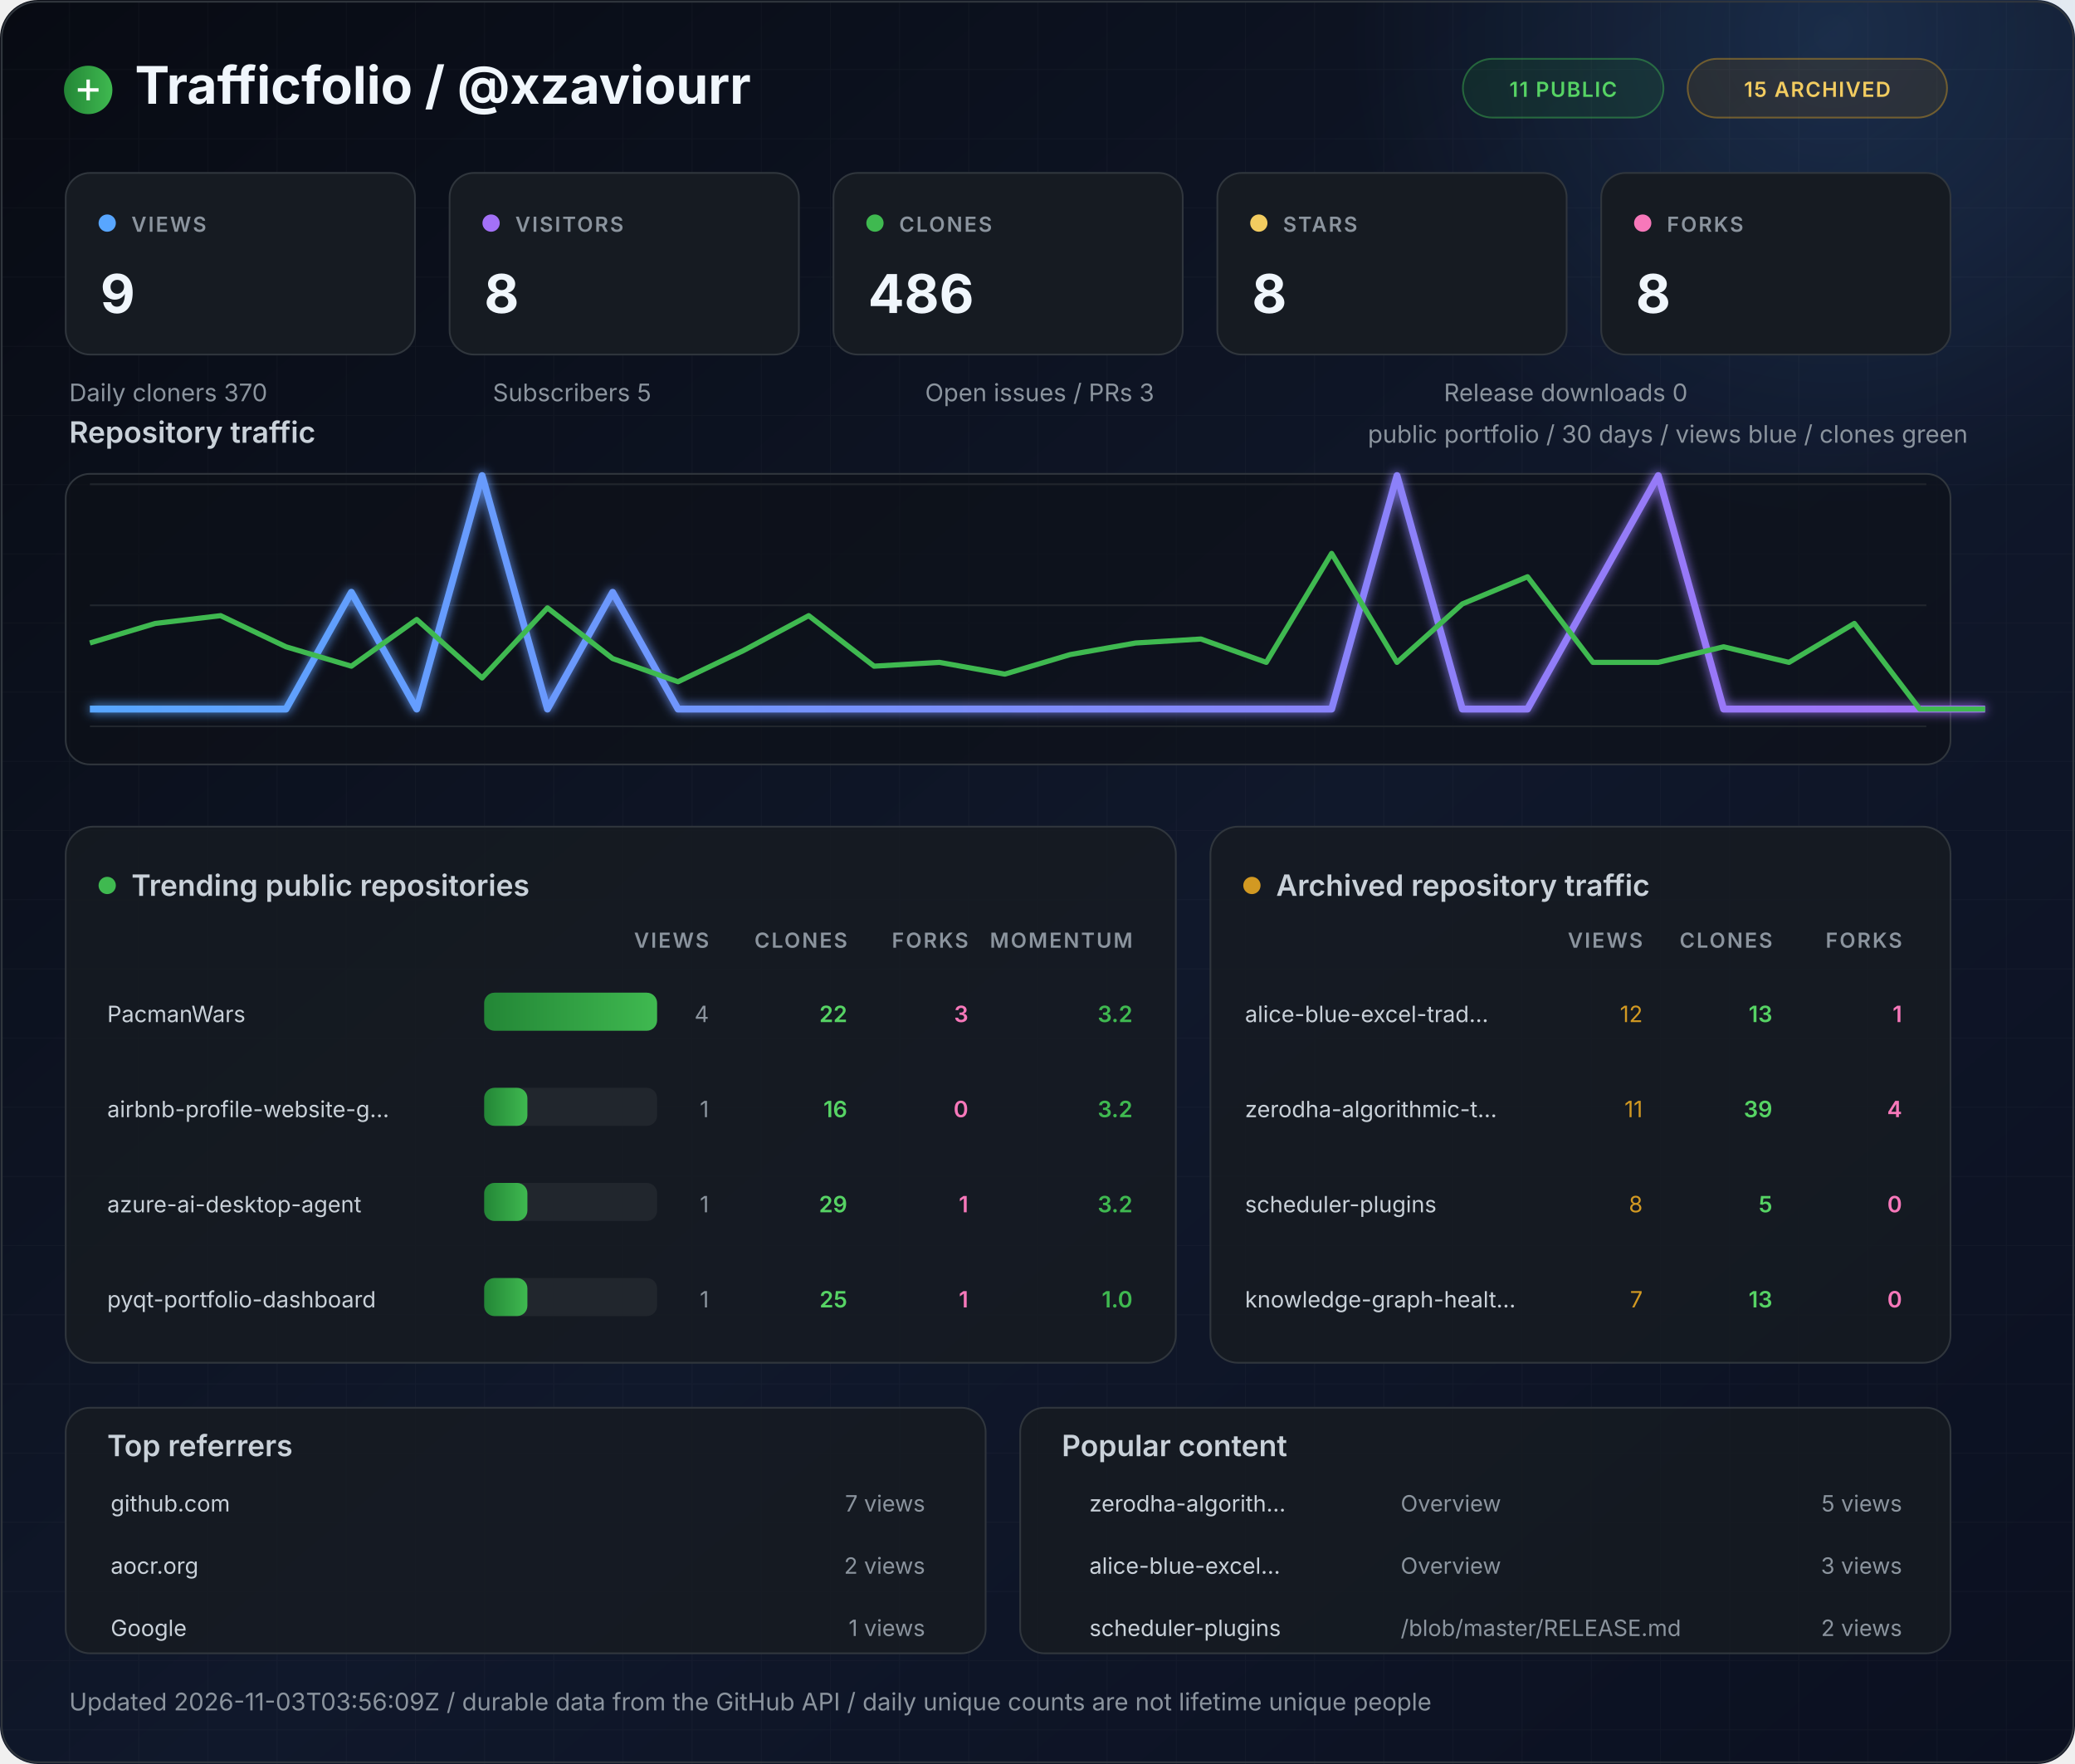
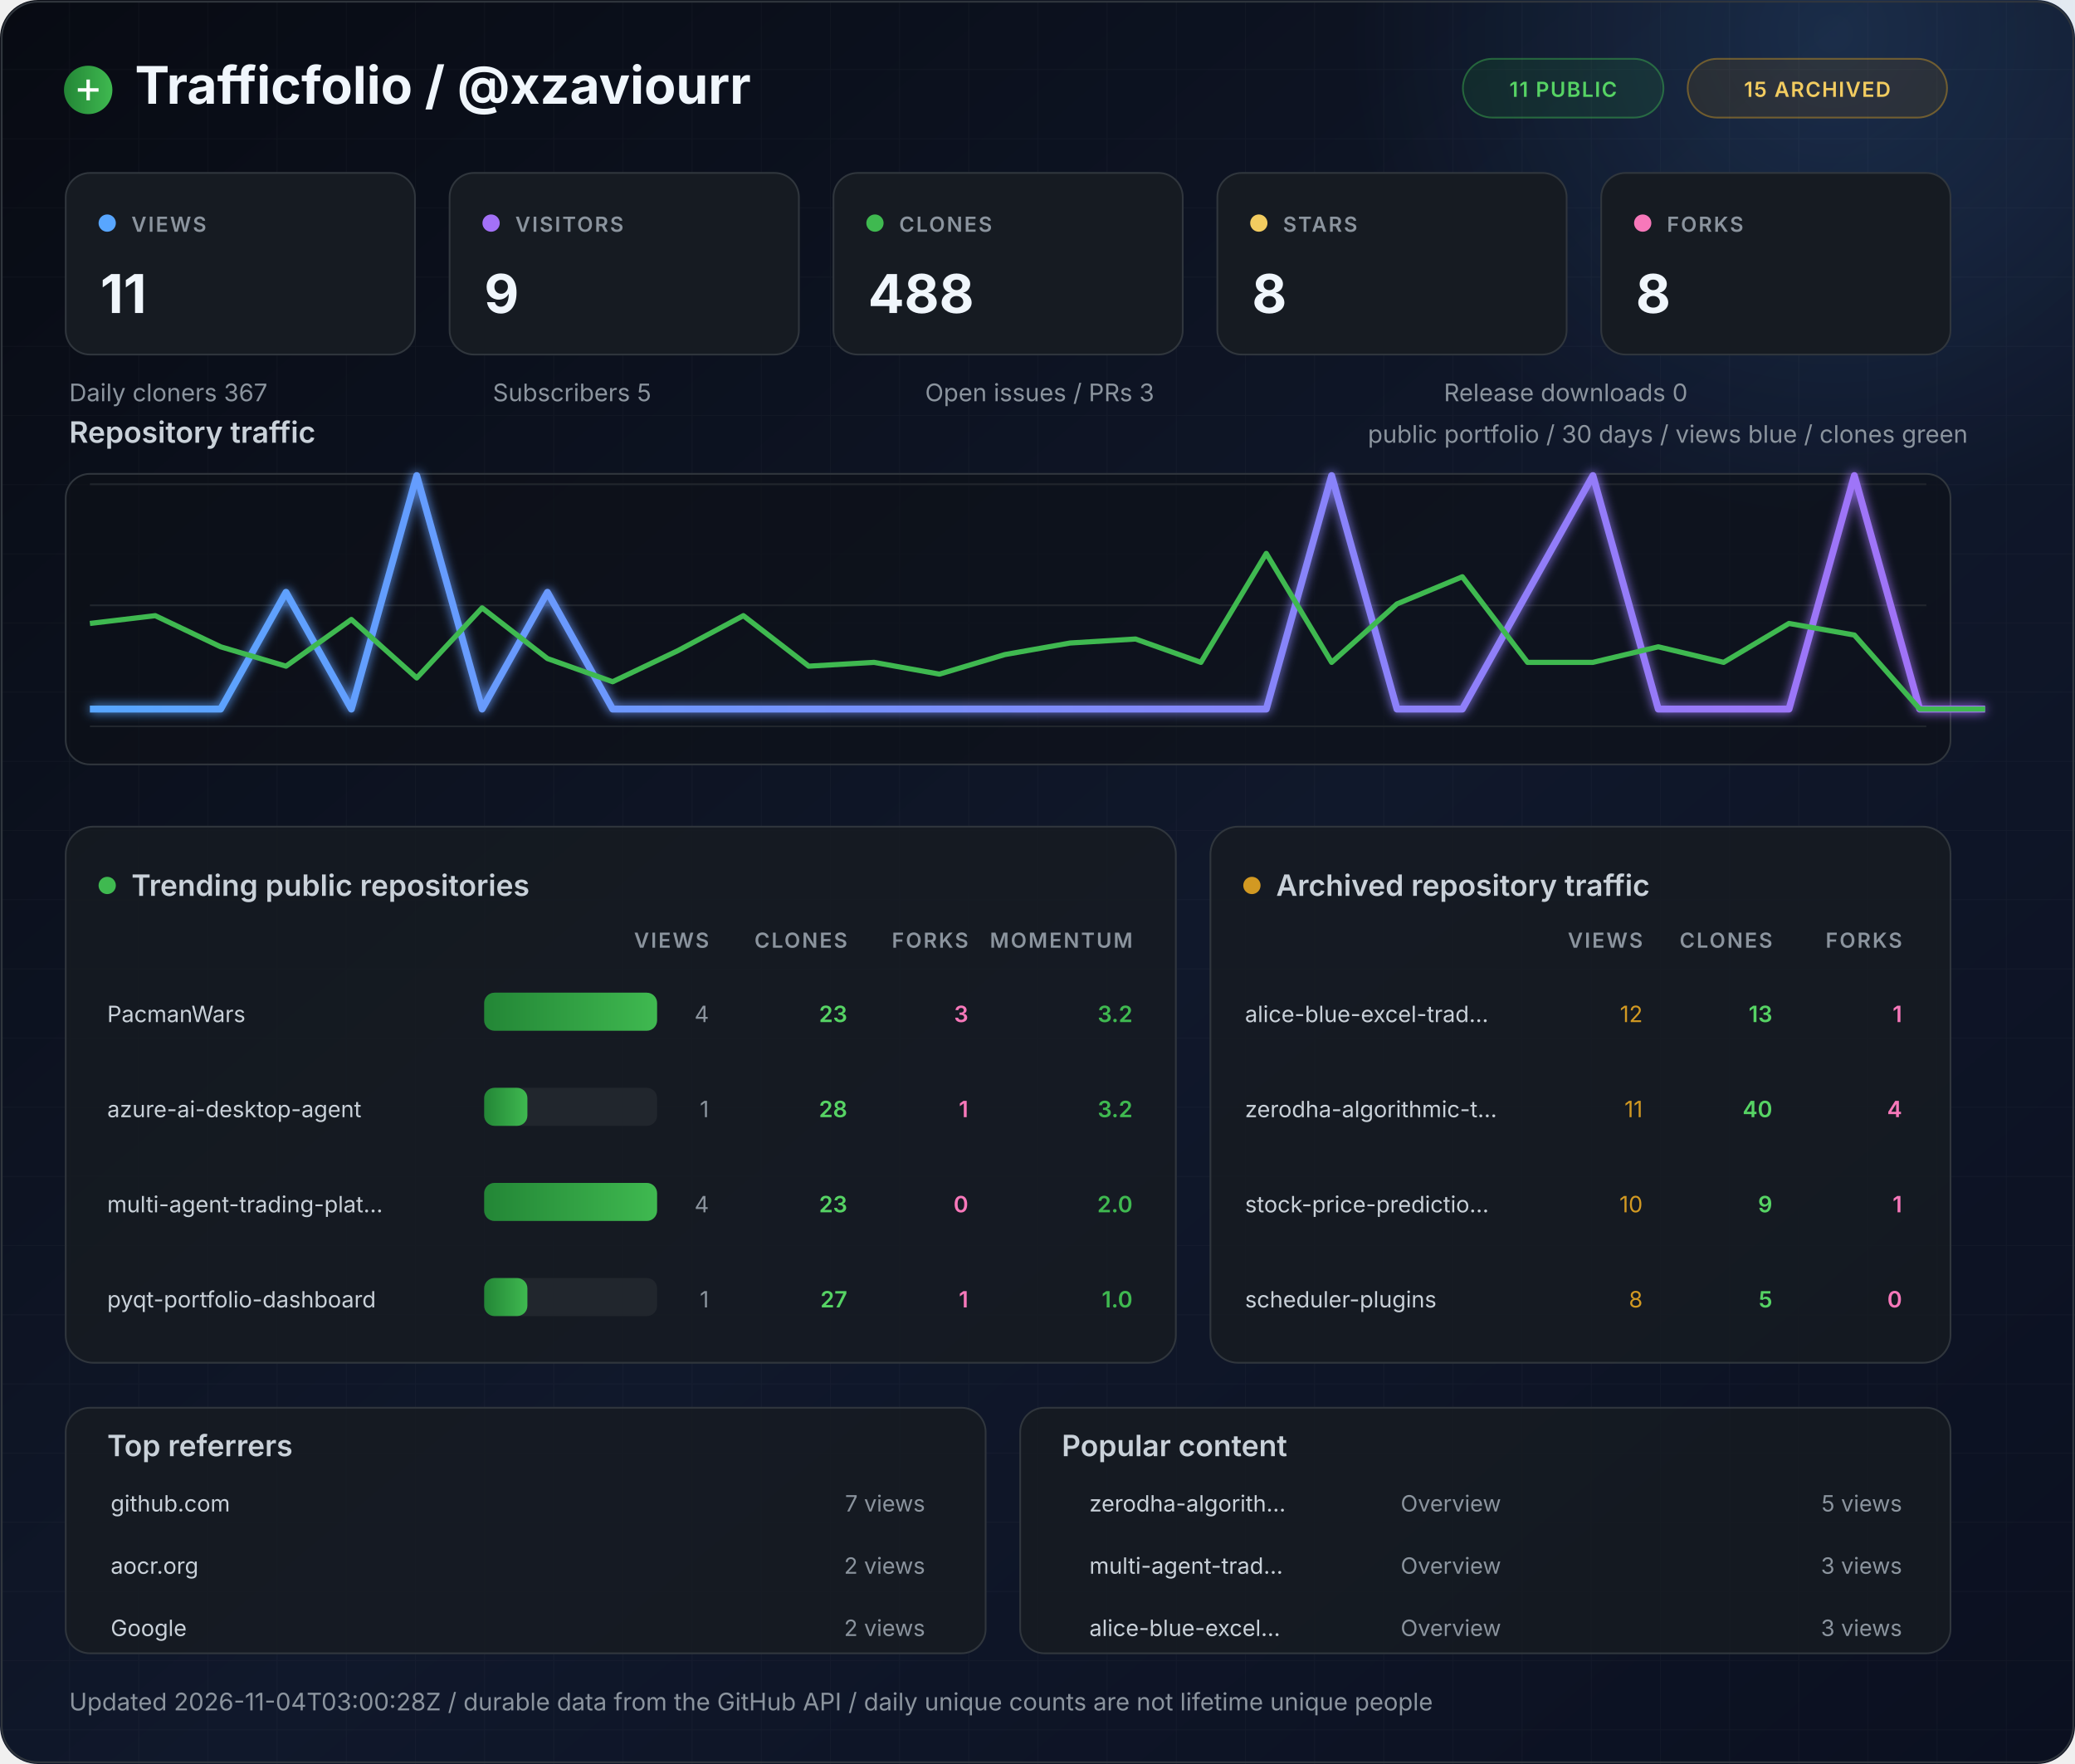
<svg xmlns="http://www.w3.org/2000/svg" width="1200" height="1020" viewBox="0 0 1200 1020" role="img" aria-label="Trafficfolio GitHub analytics dashboard for xzaviourr">
  <defs>
    <linearGradient id="bg" x1="0" y1="0" x2="1" y2="1">
      <stop stop-color="#080b13" />
      <stop offset=".55" stop-color="#10182b" />
      <stop offset="1" stop-color="#0b1020" />
    </linearGradient>
    <linearGradient id="line" x1="0" y1="0" x2="1" y2="0">
      <stop stop-color="#58a6ff" />
      <stop offset="1" stop-color="#a371f7" />
    </linearGradient>
    <linearGradient id="bar" x1="0" y1="0" x2="1" y2="0">
      <stop stop-color="#238636" />
      <stop offset="1" stop-color="#3fb950" />
    </linearGradient>
    <linearGradient id="archiveBar" x1="0" y1="0" x2="1" y2="0">
      <stop stop-color="#9e6a03" />
      <stop offset="1" stop-color="#f2cc60" />
    </linearGradient>
    <radialGradient id="ambient">
      <stop stop-color="#58a6ff" stop-opacity=".16" />
      <stop offset="1" stop-color="#58a6ff" stop-opacity="0" />
    </radialGradient>
    <pattern id="grid" width="40" height="40" patternUnits="userSpaceOnUse">
      <path d="M40 0H0V40" fill="none" stroke="#ffffff" stroke-opacity=".025" />
    </pattern>
    <filter id="glow">
      <feGaussianBlur stdDeviation="3" result="b" />
      <feMerge>
        <feMergeNode in="b" />
        <feMergeNode in="SourceGraphic" />
      </feMerge>
    </filter>
    <style>
    .title{font:750 30px -apple-system,BlinkMacSystemFont,"Segoe UI",sans-serif;fill:#f0f6fc}
    .subtitle{font:14px -apple-system,BlinkMacSystemFont,"Segoe UI",sans-serif;fill:#8b949e}
    .label{font:600 12px -apple-system,BlinkMacSystemFont,"Segoe UI",sans-serif;fill:#8b949e;letter-spacing:1px}
    .metric{font:700 31px -apple-system,BlinkMacSystemFont,"Segoe UI",sans-serif;fill:#f0f6fc}
    .section{font:600 17px -apple-system,BlinkMacSystemFont,"Segoe UI",sans-serif;fill:#c9d1d9}
    .repo,.value,.trend,.archive,.clone,.fork{font:13px -apple-system,BlinkMacSystemFont,"Segoe UI",sans-serif;fill:#c9d1d9}
    .value{fill:#8b949e} .trend{fill:#3fb950;font-weight:600} .archive{fill:#d29922}
    .clone{fill:#56d364;font-weight:600} .fork{fill:#f778ba;font-weight:600}
    .pill{font:600 12px -apple-system,BlinkMacSystemFont,"Segoe UI",sans-serif;letter-spacing:.7px}
  </style>
  </defs>
  <rect width="1200" height="1020" rx="22" fill="url(#bg)" />
  <rect width="1200" height="1020" rx="22" fill="url(#grid)" />
  <circle cx="1060" cy="20" r="280" fill="url(#ambient)" />
  <rect x="1" y="1" width="1198" height="1018" rx="21" fill="none" stroke="#30363d" />
  <circle cx="51" cy="52" r="14" fill="url(#bar)" />
  <path d="M45 52h12M51 46v12" stroke="#fff" stroke-width="2" />
  <text x="78" y="60" class="title">Trafficfolio / @xzaviourr</text>
  <rect x="846" y="34" width="116" height="34" rx="17" fill="#238636" fill-opacity=".16" stroke="#3fb950" stroke-opacity=".45" />
  <text x="904" y="56" text-anchor="middle" class="pill" fill="#56d364">11 PUBLIC</text>
  <rect x="976" y="34" width="150" height="34" rx="17" fill="#9e6a03" fill-opacity=".14" stroke="#d29922" stroke-opacity=".45" />
  <text x="1051" y="56" text-anchor="middle" class="pill" fill="#f2cc60">15 ARCHIVED</text>
  <rect x="38" y="100" width="202" height="105" rx="14" fill="#161b22" stroke="#30363d" />
  <circle cx="62" cy="129" r="5" fill="#58a6ff" />
  <text x="76" y="134" class="label">VIEWS</text>
-   <text x="58" y="181" class="metric">9</text>
+   <text x="58" y="181" class="metric">11</text>
  <rect x="260" y="100" width="202" height="105" rx="14" fill="#161b22" stroke="#30363d" />
  <circle cx="284" cy="129" r="5" fill="#a371f7" />
  <text x="298" y="134" class="label">VISITORS</text>
-   <text x="280" y="181" class="metric">8</text>
+   <text x="280" y="181" class="metric">9</text>
  <rect x="482" y="100" width="202" height="105" rx="14" fill="#161b22" stroke="#30363d" />
  <circle cx="506" cy="129" r="5" fill="#3fb950" />
  <text x="520" y="134" class="label">CLONES</text>
-   <text x="502" y="181" class="metric">486</text>
+   <text x="502" y="181" class="metric">488</text>
  <rect x="704" y="100" width="202" height="105" rx="14" fill="#161b22" stroke="#30363d" />
  <circle cx="728" cy="129" r="5" fill="#f2cc60" />
  <text x="742" y="134" class="label">STARS</text>
  <text x="724" y="181" class="metric">8</text>
  <rect x="926" y="100" width="202" height="105" rx="14" fill="#161b22" stroke="#30363d" />
  <circle cx="950" cy="129" r="5" fill="#f778ba" />
  <text x="964" y="134" class="label">FORKS</text>
  <text x="946" y="181" class="metric">8</text>
-   <text x="40" y="232" class="subtitle">Daily cloners 370</text>
+   <text x="40" y="232" class="subtitle">Daily cloners 367</text>
  <text x="285" y="232" class="subtitle">Subscribers 5</text>
  <text x="535" y="232" class="subtitle">Open issues / PRs 3</text>
  <text x="835" y="232" class="subtitle">Release downloads 0</text>
  <text x="40" y="256" class="section">Repository traffic</text>
  <text x="1138" y="256" text-anchor="end" class="subtitle">public portfolio / 30 days / views blue / clones green</text>
  <rect x="38" y="274" width="1090" height="168" rx="14" fill="#0d1117" fill-opacity=".62" stroke="#30363d" />
  <line x1="52" y1="420" x2="1114" y2="420" stroke="#21262d" />
  <line x1="52" y1="350" x2="1114" y2="350" stroke="#21262d" />
  <line x1="52" y1="280" x2="1114" y2="280" stroke="#21262d" />
-   <polyline points="52.0,410.0 89.8,410.0 127.6,410.0 165.4,410.0 203.2,342.5 241.0,410.0 278.8,275.0 316.6,410.0 354.3,342.5 392.1,410.0 429.9,410.0 467.7,410.0 505.5,410.0 543.3,410.0 581.1,410.0 618.9,410.0 656.7,410.0 694.5,410.0 732.3,410.0 770.1,410.0 807.9,275.0 845.7,410.0 883.4,410.0 921.2,342.5 959.0,275.0 996.8,410.0 1034.6,410.0 1072.4,410.0 1110.2,410.0 1148.0,410.0" fill="none" stroke="url(#line)" stroke-width="4" stroke-linejoin="round" filter="url(#glow)" />
-   <polyline points="52.0,371.8 89.8,360.5 127.6,356.0 165.4,374.0 203.2,385.2 241.0,358.2 278.8,392.0 316.6,351.5 354.3,380.8 392.1,394.2 429.9,376.2 467.7,356.0 505.5,385.2 543.3,383.0 581.1,389.8 618.9,378.5 656.7,371.8 694.5,369.5 732.3,383.0 770.1,320.0 807.9,383.0 845.7,349.2 883.4,333.5 921.2,383.0 959.0,383.0 996.8,374.0 1034.6,383.0 1072.4,360.5 1110.2,410.0 1148.0,410.0" fill="none" stroke="#3fb950" stroke-width="3" stroke-linejoin="round" />
+   <polyline points="52.0,410.0 89.8,410.0 127.6,410.0 165.4,342.5 203.2,410.0 241.0,275.0 278.8,410.0 316.6,342.5 354.3,410.0 392.1,410.0 429.9,410.0 467.7,410.0 505.5,410.0 543.3,410.0 581.1,410.0 618.9,410.0 656.7,410.0 694.5,410.0 732.3,410.0 770.1,275.0 807.9,410.0 845.7,410.0 883.4,342.5 921.2,275.0 959.0,410.0 996.8,410.0 1034.6,410.0 1072.4,275.0 1110.2,410.0 1148.0,410.0" fill="none" stroke="url(#line)" stroke-width="4" stroke-linejoin="round" filter="url(#glow)" />
+   <polyline points="52.0,360.5 89.8,356.0 127.6,374.0 165.4,385.2 203.2,358.2 241.0,392.0 278.8,351.5 316.6,380.8 354.3,394.2 392.1,376.2 429.9,356.0 467.7,385.2 505.5,383.0 543.3,389.8 581.1,378.5 618.9,371.8 656.7,369.5 694.5,383.0 732.3,320.0 770.1,383.0 807.9,349.2 845.7,333.5 883.4,383.0 921.2,383.0 959.0,374.0 996.8,383.0 1034.6,360.5 1072.4,367.2 1110.2,410.0 1148.0,410.0" fill="none" stroke="#3fb950" stroke-width="3" stroke-linejoin="round" />
  <rect x="38" y="478" width="642" height="310" rx="16" fill="#161b22" fill-opacity=".82" stroke="#30363d" />
  <circle cx="62" cy="512" r="5" fill="#3fb950" />
  <text x="76" y="518" class="section">Trending public repositories</text>
  <text x="410" y="548" text-anchor="end" class="label">VIEWS</text>
  <text x="490" y="548" text-anchor="end" class="label">CLONES</text>
  <text x="560" y="548" text-anchor="end" class="label">FORKS</text>
  <text x="655" y="548" text-anchor="end" class="label">MOMENTUM</text>
  <text x="62" y="591" class="repo">PacmanWars</text>
  <rect x="280" y="574" width="100" height="22" rx="6" fill="#21262d" />
  <rect x="280" y="574" width="100" height="22" rx="6" fill="url(#bar)" />
  <text x="410" y="591" text-anchor="end" class="value">4</text>
-   <text x="490" y="591" text-anchor="end" class="clone">22</text>
+   <text x="490" y="591" text-anchor="end" class="clone">23</text>
  <text x="560" y="591" text-anchor="end" class="fork">3</text>
  <text x="655" y="591" text-anchor="end" class="trend">3.2</text>
-   <text x="62" y="646" class="repo">airbnb-profile-website-g...</text>
+   <text x="62" y="646" class="repo">azure-ai-desktop-agent</text>
  <rect x="280" y="629" width="100" height="22" rx="6" fill="#21262d" />
  <rect x="280" y="629" width="25" height="22" rx="6" fill="url(#bar)" />
  <text x="410" y="646" text-anchor="end" class="value">1</text>
-   <text x="490" y="646" text-anchor="end" class="clone">16</text>
-   <text x="560" y="646" text-anchor="end" class="fork">0</text>
+   <text x="490" y="646" text-anchor="end" class="clone">28</text>
+   <text x="560" y="646" text-anchor="end" class="fork">1</text>
  <text x="655" y="646" text-anchor="end" class="trend">3.2</text>
-   <text x="62" y="701" class="repo">azure-ai-desktop-agent</text>
+   <text x="62" y="701" class="repo">multi-agent-trading-plat...</text>
  <rect x="280" y="684" width="100" height="22" rx="6" fill="#21262d" />
-   <rect x="280" y="684" width="25" height="22" rx="6" fill="url(#bar)" />
-   <text x="410" y="701" text-anchor="end" class="value">1</text>
-   <text x="490" y="701" text-anchor="end" class="clone">29</text>
-   <text x="560" y="701" text-anchor="end" class="fork">1</text>
-   <text x="655" y="701" text-anchor="end" class="trend">3.2</text>
+   <rect x="280" y="684" width="100" height="22" rx="6" fill="url(#bar)" />
+   <text x="410" y="701" text-anchor="end" class="value">4</text>
+   <text x="490" y="701" text-anchor="end" class="clone">23</text>
+   <text x="560" y="701" text-anchor="end" class="fork">0</text>
+   <text x="655" y="701" text-anchor="end" class="trend">2.0</text>
  <text x="62" y="756" class="repo">pyqt-portfolio-dashboard</text>
  <rect x="280" y="739" width="100" height="22" rx="6" fill="#21262d" />
  <rect x="280" y="739" width="25" height="22" rx="6" fill="url(#bar)" />
  <text x="410" y="756" text-anchor="end" class="value">1</text>
-   <text x="490" y="756" text-anchor="end" class="clone">25</text>
+   <text x="490" y="756" text-anchor="end" class="clone">27</text>
  <text x="560" y="756" text-anchor="end" class="fork">1</text>
  <text x="655" y="756" text-anchor="end" class="trend">1.0</text>
  <rect x="700" y="478" width="428" height="310" rx="16" fill="#161b22" fill-opacity=".82" stroke="#30363d" />
  <circle cx="724" cy="512" r="5" fill="#d29922" />
  <text x="738" y="518" class="section">Archived repository traffic</text>
  <text x="950" y="548" text-anchor="end" class="label">VIEWS</text>
  <text x="1025" y="548" text-anchor="end" class="label">CLONES</text>
  <text x="1100" y="548" text-anchor="end" class="label">FORKS</text>
  <text x="720" y="591" class="repo">alice-blue-excel-trad...</text>
  <text x="950" y="591" text-anchor="end" class="archive">12</text>
  <text x="1025" y="591" text-anchor="end" class="clone">13</text>
  <text x="1100" y="591" text-anchor="end" class="fork">1</text>
  <text x="720" y="646" class="repo">zerodha-algorithmic-t...</text>
  <text x="950" y="646" text-anchor="end" class="archive">11</text>
-   <text x="1025" y="646" text-anchor="end" class="clone">39</text>
+   <text x="1025" y="646" text-anchor="end" class="clone">40</text>
  <text x="1100" y="646" text-anchor="end" class="fork">4</text>
-   <text x="720" y="701" class="repo">scheduler-plugins</text>
-   <text x="950" y="701" text-anchor="end" class="archive">8</text>
-   <text x="1025" y="701" text-anchor="end" class="clone">5</text>
-   <text x="1100" y="701" text-anchor="end" class="fork">0</text>
-   <text x="720" y="756" class="repo">knowledge-graph-healt...</text>
-   <text x="950" y="756" text-anchor="end" class="archive">7</text>
-   <text x="1025" y="756" text-anchor="end" class="clone">13</text>
+   <text x="720" y="701" class="repo">stock-price-predictio...</text>
+   <text x="950" y="701" text-anchor="end" class="archive">10</text>
+   <text x="1025" y="701" text-anchor="end" class="clone">9</text>
+   <text x="1100" y="701" text-anchor="end" class="fork">1</text>
+   <text x="720" y="756" class="repo">scheduler-plugins</text>
+   <text x="950" y="756" text-anchor="end" class="archive">8</text>
+   <text x="1025" y="756" text-anchor="end" class="clone">5</text>
  <text x="1100" y="756" text-anchor="end" class="fork">0</text>
  <rect x="38" y="814" width="532" height="142" rx="14" fill="#161b22" fill-opacity=".82" stroke="#30363d" />
  <text x="62" y="842" class="section">Top referrers</text>
  <text x="64" y="874" class="repo">github.com</text>
  <text x="535" y="874" text-anchor="end" class="value">7 views</text>
  <text x="64" y="910" class="repo">aocr.org</text>
  <text x="535" y="910" text-anchor="end" class="value">2 views</text>
  <text x="64" y="946" class="repo">Google</text>
-   <text x="535" y="946" text-anchor="end" class="value">1 views</text>
+   <text x="535" y="946" text-anchor="end" class="value">2 views</text>
  <rect x="590" y="814" width="538" height="142" rx="14" fill="#161b22" fill-opacity=".82" stroke="#30363d" />
  <text x="614" y="842" class="section">Popular content</text>
  <text x="630" y="874" class="repo">zerodha-algorith...</text>
  <text x="810" y="874" class="value">Overview</text>
  <text x="1100" y="874" text-anchor="end" class="value">5 views</text>
-   <text x="630" y="910" class="repo">alice-blue-excel...</text>
+   <text x="630" y="910" class="repo">multi-agent-trad...</text>
  <text x="810" y="910" class="value">Overview</text>
  <text x="1100" y="910" text-anchor="end" class="value">3 views</text>
-   <text x="630" y="946" class="repo">scheduler-plugins</text>
-   <text x="810" y="946" class="value">/blob/master/RELEASE.md</text>
-   <text x="1100" y="946" text-anchor="end" class="value">2 views</text>
-   <text x="40" y="989" class="subtitle">Updated 2026-11-03T03:56:09Z / durable data from the GitHub API / daily unique counts are not lifetime unique people</text>
+   <text x="630" y="946" class="repo">alice-blue-excel...</text>
+   <text x="810" y="946" class="value">Overview</text>
+   <text x="1100" y="946" text-anchor="end" class="value">3 views</text>
+   <text x="40" y="989" class="subtitle">Updated 2026-11-04T03:00:28Z / durable data from the GitHub API / daily unique counts are not lifetime unique people</text>
</svg>
